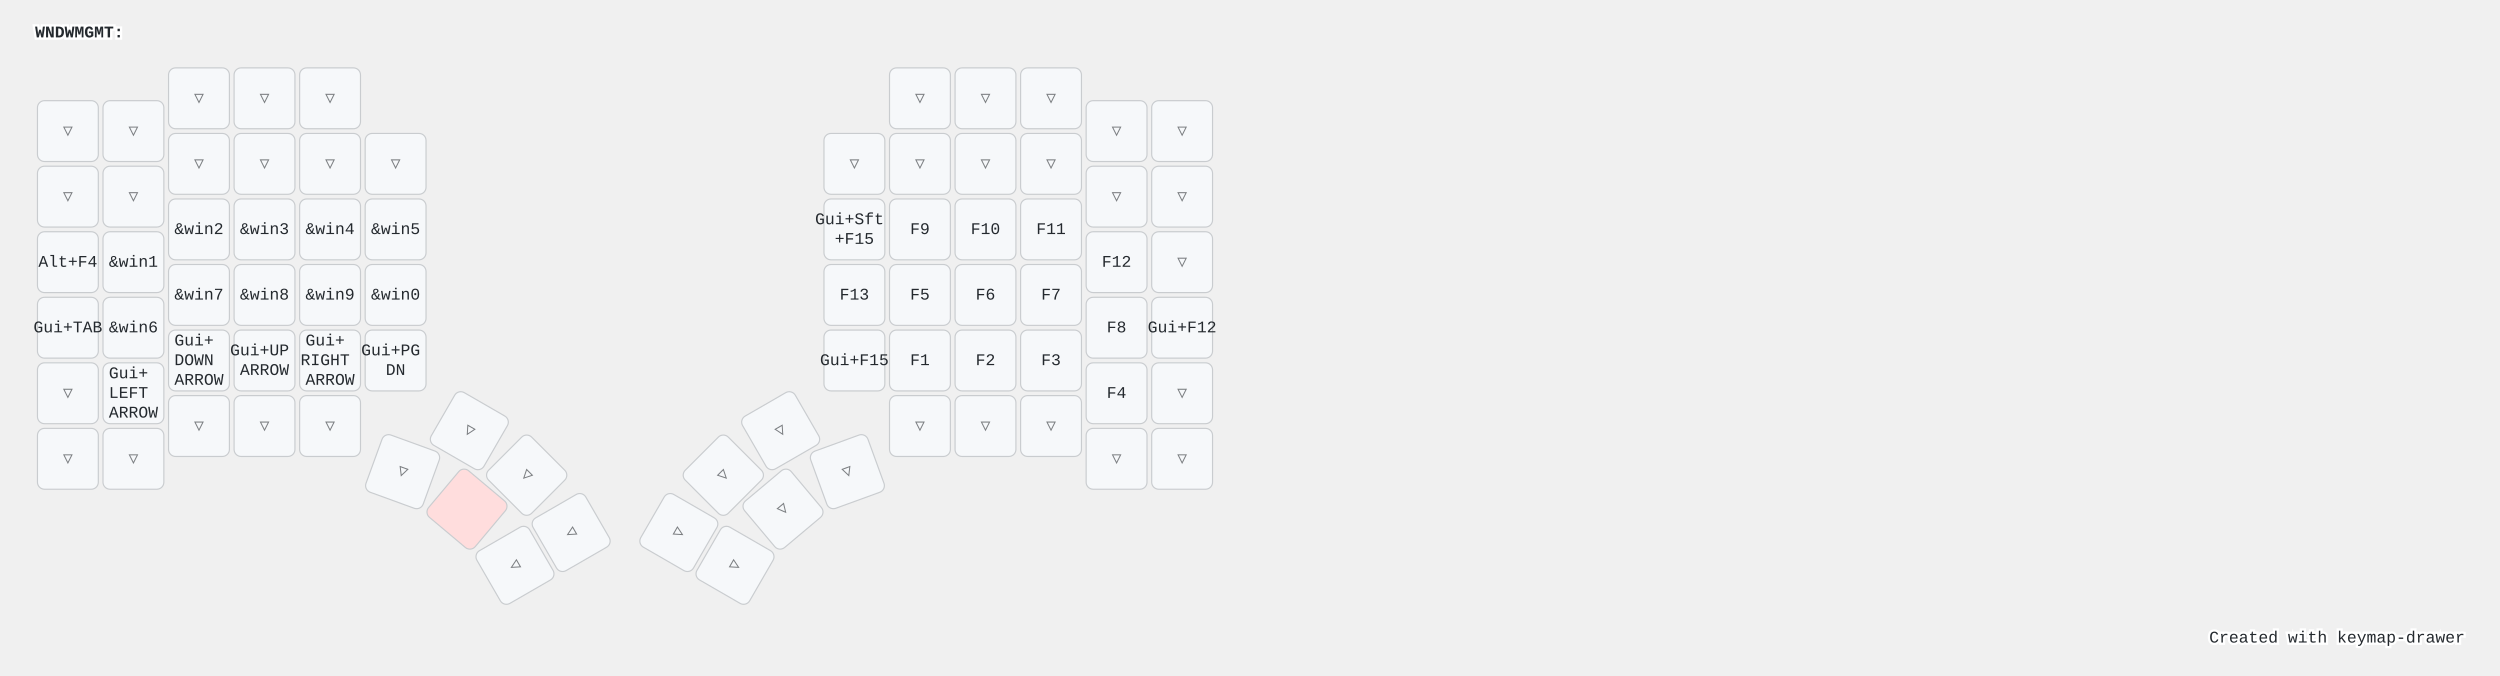
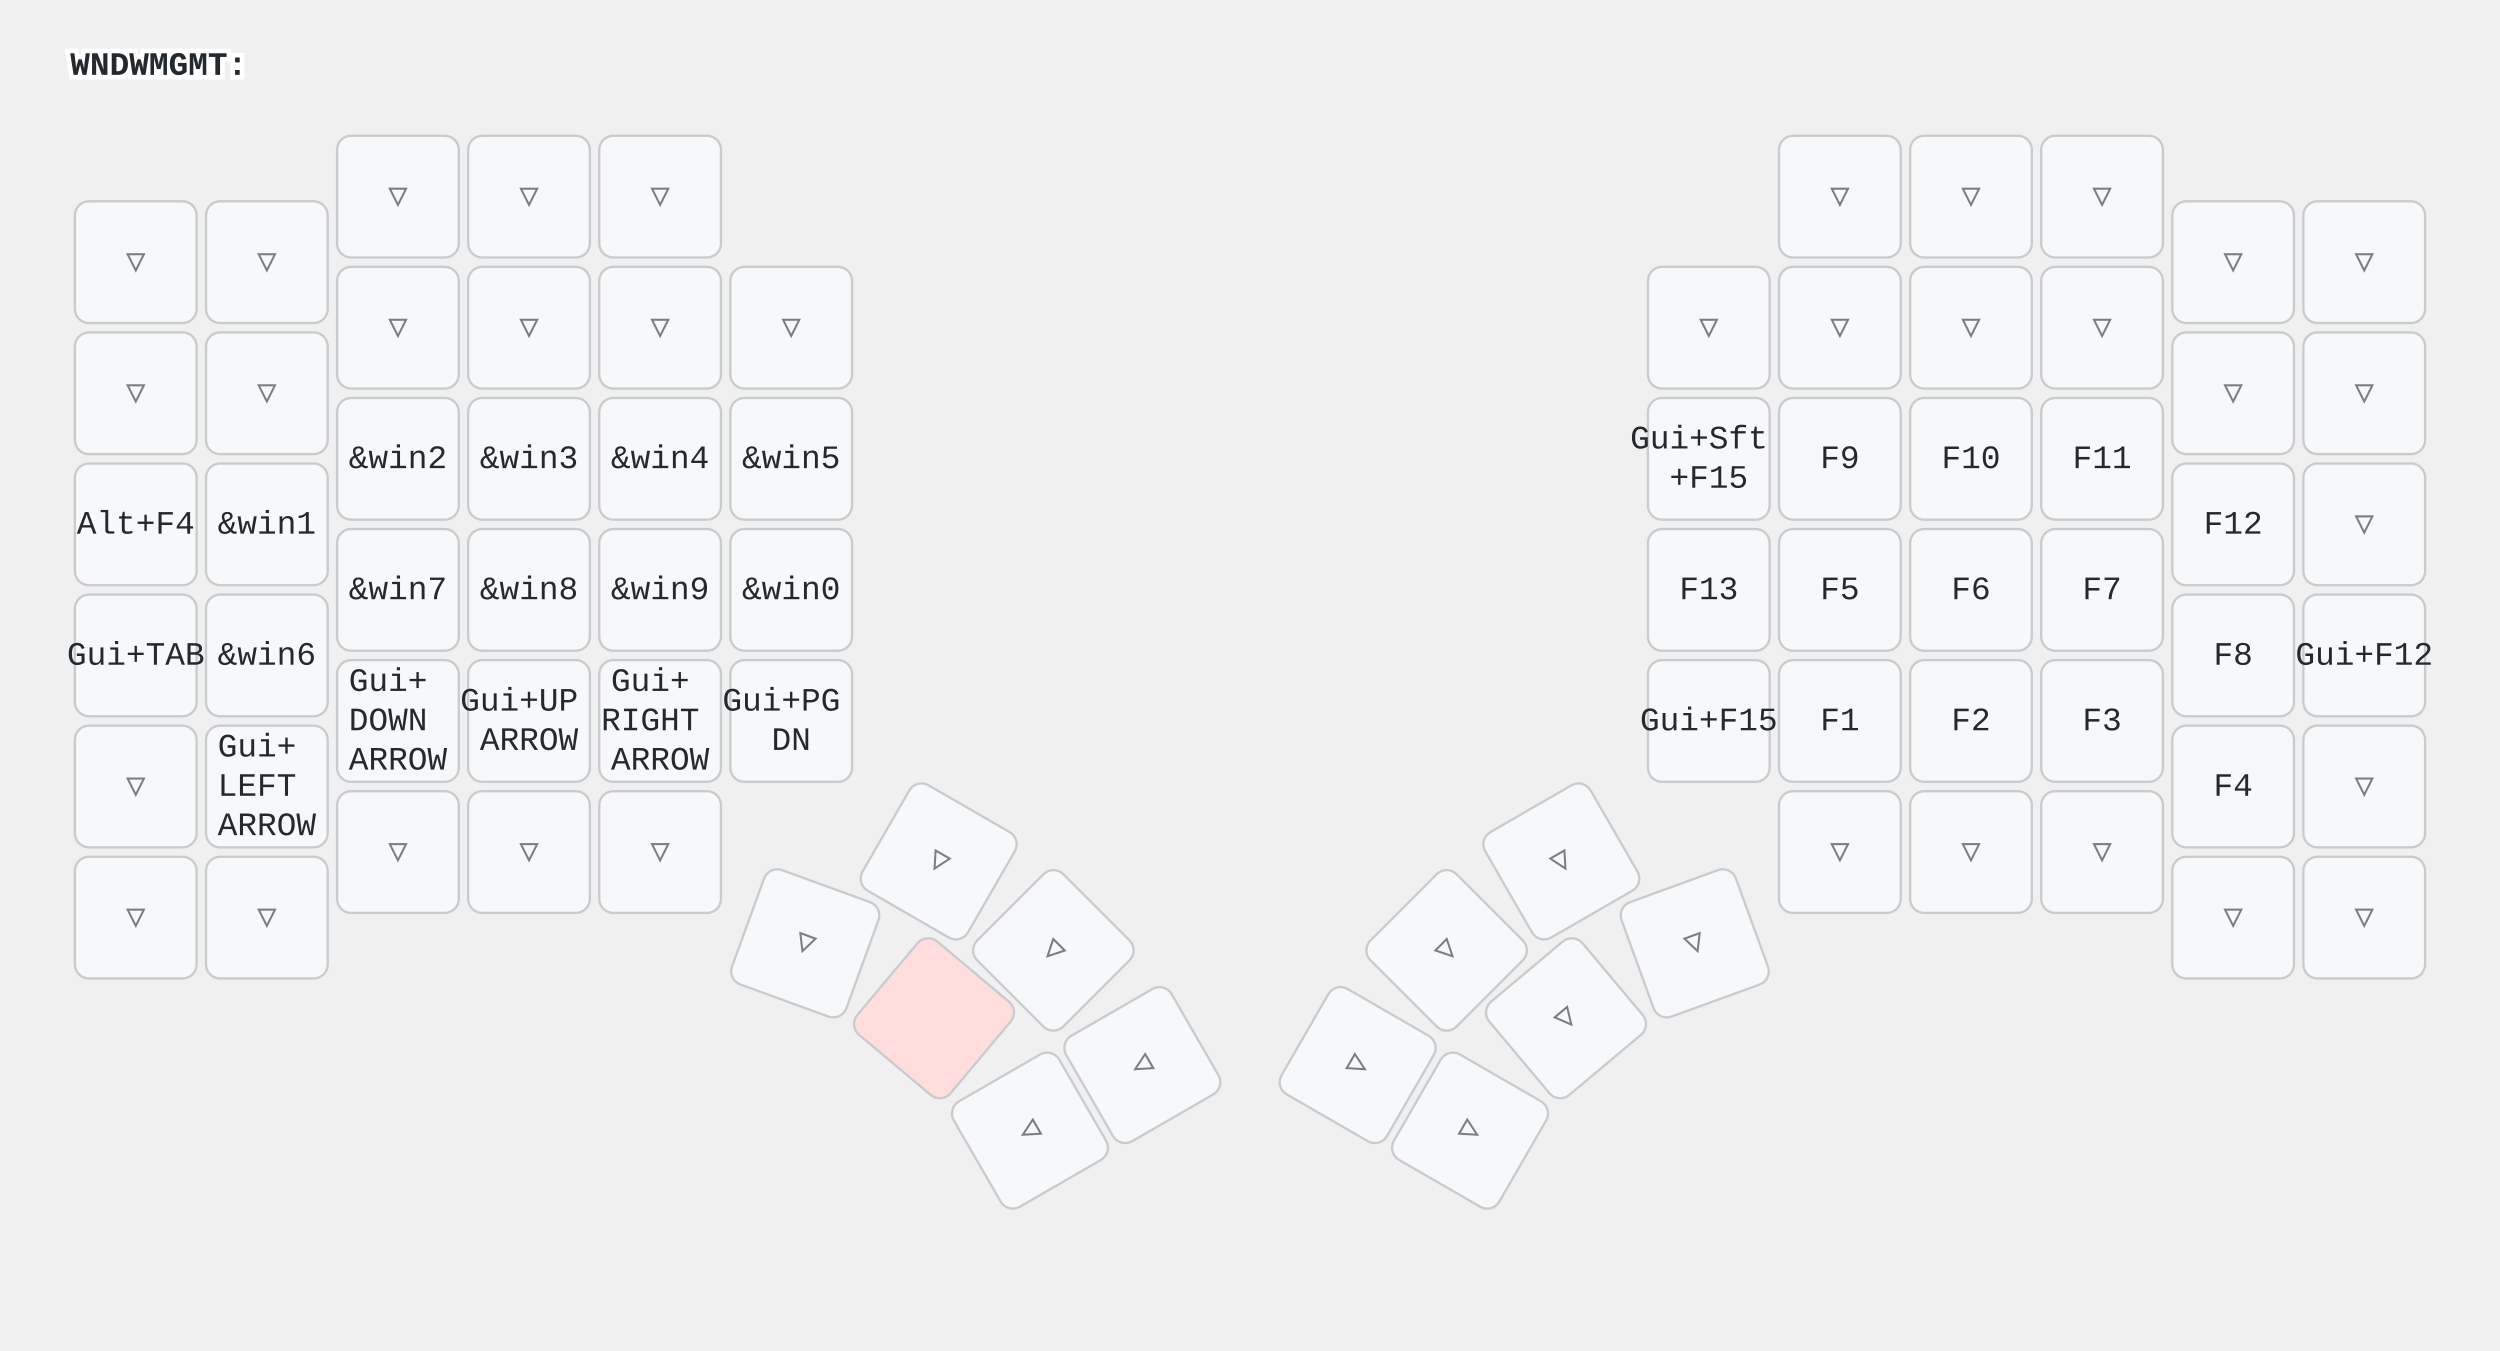
- <svg xmlns="http://www.w3.org/2000/svg" width="2136" height="577" viewBox="0 0 2136 577" class="keymap">
+ <svg xmlns="http://www.w3.org/2000/svg" width="1068" height="577" viewBox="0 0 1068 577" class="keymap">
  <style>/* inherit to force styles through use tags */
svg path {
    fill: inherit;
}

/* font and background color specifications */
svg.keymap {
    font-family: SFMono-Regular,Consolas,Liberation Mono,Menlo,monospace;
    font-size: 14px;
    font-kerning: normal;
    text-rendering: optimizeLegibility;
    fill: #24292e;
}

/* default key styling */
rect.key {
    fill: #f6f8fa;
}

rect.key, rect.combo {
    stroke: #c9cccf;
    stroke-width: 1;
}

/* default key side styling, only used is draw_key_sides is set */
rect.side {
    filter: brightness(90%);
}

/* color accent for combo boxes */
rect.combo, rect.combo-separate {
    fill: #cdf;
}

/* color accent for held keys */
rect.held, rect.combo.held {
    fill: #fdd;
}

/* color accent for ghost (optional) keys */
rect.ghost, rect.combo.ghost {
    stroke-dasharray: 4, 4;
    stroke-width: 2;
}

text {
    text-anchor: middle;
    dominant-baseline: middle;
}

/* styling for layer labels */
text.label {
    font-weight: bold;
    text-anchor: start;
    stroke: white;
    stroke-width: 4;
    paint-order: stroke;
}

/* styling for optional footer */
text.footer {
    text-anchor: end;
    dominant-baseline: auto;
    stroke: white;
    stroke-width: 4;
    paint-order: stroke;
}

/* styling for combo tap, and key non-tap label text */
text.combo, text.hold, text.shifted, text.left, text.right {
    font-size: 11px;
}

text.hold {
    text-anchor: middle;
    dominant-baseline: auto;
}

text.shifted {
    text-anchor: middle;
    dominant-baseline: hanging;
}

text.left {
    text-anchor: start;
}

text.right {
    text-anchor: end;
}

text.layer-activator {
    text-decoration: underline;
}

/* styling for hold/shifted label text in combo box */
text.combo.hold, text.combo.shifted, text.combo.left, text.combo.right {
    font-size: 8px;
}

/* lighter symbol for transparent keys */
text.trans {
    fill: #7b7e81;
}

/* styling for combo dendrons */
path.combo {
    stroke-width: 1;
    stroke: gray;
    fill: none;
}

/* Start Tabler Icons Cleanup */
/* cannot use height/width with glyphs */
.icon-tabler &gt; path {
    fill: inherit;
    stroke: inherit;
    stroke-width: 2;
}
/* hide tabler's default box */
.icon-tabler &gt; path[stroke="none"][fill="none"] {
    visibility: hidden;
}
/* End Tabler Icons Cleanup */

@media (prefers-color-scheme: dark) {
svg.keymap { fill: #d1d6db; }
rect.key { fill: #3f4750; }
rect.key, rect.combo { stroke: #60666c; }
rect.combo, rect.combo-separate { fill: #1f3d7a; }
rect.held, rect.combo.held { fill: #854747; }
text.label, text.footer { stroke: black; }
text.trans { fill: #7e8184; }
path.combo { stroke: #7f7f7f; }

}</style>
  <g transform="translate(30, 0)" class="layer-WNDWMGMT">
    <text x="0" y="28" class="label" id="WNDWMGMT">WNDWMGMT:</text>
    <g transform="translate(0, 56)">
      <g transform="translate(28, 56)" class="key trans keypos-0">
        <rect rx="6" ry="6" x="-26" y="-26" width="52" height="52" class="key trans" />
        <text x="0" y="0" class="key trans tap">▽</text>
      </g>
      <g transform="translate(84, 56)" class="key trans keypos-1">
        <rect rx="6" ry="6" x="-26" y="-26" width="52" height="52" class="key trans" />
        <text x="0" y="0" class="key trans tap">▽</text>
      </g>
      <g transform="translate(140, 28)" class="key trans keypos-2">
        <rect rx="6" ry="6" x="-26" y="-26" width="52" height="52" class="key trans" />
        <text x="0" y="0" class="key trans tap">▽</text>
      </g>
      <g transform="translate(196, 28)" class="key trans keypos-3">
        <rect rx="6" ry="6" x="-26" y="-26" width="52" height="52" class="key trans" />
        <text x="0" y="0" class="key trans tap">▽</text>
      </g>
      <g transform="translate(252, 28)" class="key trans keypos-4">
        <rect rx="6" ry="6" x="-26" y="-26" width="52" height="52" class="key trans" />
        <text x="0" y="0" class="key trans tap">▽</text>
      </g>
      <g transform="translate(756, 28)" class="key trans keypos-5">
        <rect rx="6" ry="6" x="-26" y="-26" width="52" height="52" class="key trans" />
        <text x="0" y="0" class="key trans tap">▽</text>
      </g>
      <g transform="translate(812, 28)" class="key trans keypos-6">
        <rect rx="6" ry="6" x="-26" y="-26" width="52" height="52" class="key trans" />
        <text x="0" y="0" class="key trans tap">▽</text>
      </g>
      <g transform="translate(868, 28)" class="key trans keypos-7">
        <rect rx="6" ry="6" x="-26" y="-26" width="52" height="52" class="key trans" />
        <text x="0" y="0" class="key trans tap">▽</text>
      </g>
      <g transform="translate(924, 56)" class="key trans keypos-8">
        <rect rx="6" ry="6" x="-26" y="-26" width="52" height="52" class="key trans" />
        <text x="0" y="0" class="key trans tap">▽</text>
      </g>
      <g transform="translate(980, 56)" class="key trans keypos-9">
        <rect rx="6" ry="6" x="-26" y="-26" width="52" height="52" class="key trans" />
        <text x="0" y="0" class="key trans tap">▽</text>
      </g>
      <g transform="translate(28, 112)" class="key trans keypos-10">
        <rect rx="6" ry="6" x="-26" y="-26" width="52" height="52" class="key trans" />
        <text x="0" y="0" class="key trans tap">▽</text>
      </g>
      <g transform="translate(84, 112)" class="key trans keypos-11">
        <rect rx="6" ry="6" x="-26" y="-26" width="52" height="52" class="key trans" />
        <text x="0" y="0" class="key trans tap">▽</text>
      </g>
      <g transform="translate(140, 84)" class="key trans keypos-12">
        <rect rx="6" ry="6" x="-26" y="-26" width="52" height="52" class="key trans" />
        <text x="0" y="0" class="key trans tap">▽</text>
      </g>
      <g transform="translate(196, 84)" class="key trans keypos-13">
        <rect rx="6" ry="6" x="-26" y="-26" width="52" height="52" class="key trans" />
        <text x="0" y="0" class="key trans tap">▽</text>
      </g>
      <g transform="translate(252, 84)" class="key trans keypos-14">
        <rect rx="6" ry="6" x="-26" y="-26" width="52" height="52" class="key trans" />
        <text x="0" y="0" class="key trans tap">▽</text>
      </g>
      <g transform="translate(308, 84)" class="key trans keypos-15">
        <rect rx="6" ry="6" x="-26" y="-26" width="52" height="52" class="key trans" />
        <text x="0" y="0" class="key trans tap">▽</text>
      </g>
      <g transform="translate(700, 84)" class="key trans keypos-16">
        <rect rx="6" ry="6" x="-26" y="-26" width="52" height="52" class="key trans" />
        <text x="0" y="0" class="key trans tap">▽</text>
      </g>
      <g transform="translate(756, 84)" class="key trans keypos-17">
        <rect rx="6" ry="6" x="-26" y="-26" width="52" height="52" class="key trans" />
        <text x="0" y="0" class="key trans tap">▽</text>
      </g>
      <g transform="translate(812, 84)" class="key trans keypos-18">
        <rect rx="6" ry="6" x="-26" y="-26" width="52" height="52" class="key trans" />
        <text x="0" y="0" class="key trans tap">▽</text>
      </g>
      <g transform="translate(868, 84)" class="key trans keypos-19">
        <rect rx="6" ry="6" x="-26" y="-26" width="52" height="52" class="key trans" />
        <text x="0" y="0" class="key trans tap">▽</text>
      </g>
      <g transform="translate(924, 112)" class="key trans keypos-20">
        <rect rx="6" ry="6" x="-26" y="-26" width="52" height="52" class="key trans" />
        <text x="0" y="0" class="key trans tap">▽</text>
      </g>
      <g transform="translate(980, 112)" class="key trans keypos-21">
        <rect rx="6" ry="6" x="-26" y="-26" width="52" height="52" class="key trans" />
        <text x="0" y="0" class="key trans tap">▽</text>
      </g>
      <g transform="translate(28, 168)" class="key keypos-22">
        <rect rx="6" ry="6" x="-26" y="-26" width="52" height="52" class="key" />
        <text x="0" y="0" class="key tap">Alt+F4</text>
      </g>
      <g transform="translate(84, 168)" class="key keypos-23">
        <rect rx="6" ry="6" x="-26" y="-26" width="52" height="52" class="key" />
        <text x="0" y="0" class="key tap">&amp;win1</text>
      </g>
      <g transform="translate(140, 140)" class="key keypos-24">
        <rect rx="6" ry="6" x="-26" y="-26" width="52" height="52" class="key" />
        <text x="0" y="0" class="key tap">&amp;win2</text>
      </g>
      <g transform="translate(196, 140)" class="key keypos-25">
        <rect rx="6" ry="6" x="-26" y="-26" width="52" height="52" class="key" />
        <text x="0" y="0" class="key tap">&amp;win3</text>
      </g>
      <g transform="translate(252, 140)" class="key keypos-26">
        <rect rx="6" ry="6" x="-26" y="-26" width="52" height="52" class="key" />
        <text x="0" y="0" class="key tap">&amp;win4</text>
      </g>
      <g transform="translate(308, 140)" class="key keypos-27">
        <rect rx="6" ry="6" x="-26" y="-26" width="52" height="52" class="key" />
        <text x="0" y="0" class="key tap">&amp;win5</text>
      </g>
      <g transform="translate(700, 140)" class="key keypos-28">
        <rect rx="6" ry="6" x="-26" y="-26" width="52" height="52" class="key" />
        <text x="0" y="0" class="key tap">
          <tspan x="0" dy="-0.6em">Gui+Sft</tspan>
          <tspan x="0" dy="1.2em">+F15</tspan>
        </text>
      </g>
      <g transform="translate(756, 140)" class="key keypos-29">
        <rect rx="6" ry="6" x="-26" y="-26" width="52" height="52" class="key" />
        <text x="0" y="0" class="key tap">F9</text>
      </g>
      <g transform="translate(812, 140)" class="key keypos-30">
        <rect rx="6" ry="6" x="-26" y="-26" width="52" height="52" class="key" />
        <text x="0" y="0" class="key tap">F10</text>
      </g>
      <g transform="translate(868, 140)" class="key keypos-31">
        <rect rx="6" ry="6" x="-26" y="-26" width="52" height="52" class="key" />
        <text x="0" y="0" class="key tap">F11</text>
      </g>
      <g transform="translate(924, 168)" class="key keypos-32">
        <rect rx="6" ry="6" x="-26" y="-26" width="52" height="52" class="key" />
        <text x="0" y="0" class="key tap">F12</text>
      </g>
      <g transform="translate(980, 168)" class="key trans keypos-33">
        <rect rx="6" ry="6" x="-26" y="-26" width="52" height="52" class="key trans" />
        <text x="0" y="0" class="key trans tap">▽</text>
      </g>
      <g transform="translate(28, 224)" class="key keypos-34">
        <rect rx="6" ry="6" x="-26" y="-26" width="52" height="52" class="key" />
        <text x="0" y="0" class="key tap">Gui+TAB</text>
      </g>
      <g transform="translate(84, 224)" class="key keypos-35">
        <rect rx="6" ry="6" x="-26" y="-26" width="52" height="52" class="key" />
        <text x="0" y="0" class="key tap">&amp;win6</text>
      </g>
      <g transform="translate(140, 196)" class="key keypos-36">
        <rect rx="6" ry="6" x="-26" y="-26" width="52" height="52" class="key" />
        <text x="0" y="0" class="key tap">&amp;win7</text>
      </g>
      <g transform="translate(196, 196)" class="key keypos-37">
        <rect rx="6" ry="6" x="-26" y="-26" width="52" height="52" class="key" />
        <text x="0" y="0" class="key tap">&amp;win8</text>
      </g>
      <g transform="translate(252, 196)" class="key keypos-38">
        <rect rx="6" ry="6" x="-26" y="-26" width="52" height="52" class="key" />
        <text x="0" y="0" class="key tap">&amp;win9</text>
      </g>
      <g transform="translate(308, 196)" class="key keypos-39">
        <rect rx="6" ry="6" x="-26" y="-26" width="52" height="52" class="key" />
        <text x="0" y="0" class="key tap">&amp;win0</text>
      </g>
      <g transform="translate(700, 196)" class="key keypos-40">
        <rect rx="6" ry="6" x="-26" y="-26" width="52" height="52" class="key" />
        <text x="0" y="0" class="key tap">F13</text>
      </g>
      <g transform="translate(756, 196)" class="key keypos-41">
        <rect rx="6" ry="6" x="-26" y="-26" width="52" height="52" class="key" />
        <text x="0" y="0" class="key tap">F5</text>
      </g>
      <g transform="translate(812, 196)" class="key keypos-42">
        <rect rx="6" ry="6" x="-26" y="-26" width="52" height="52" class="key" />
        <text x="0" y="0" class="key tap">F6</text>
      </g>
      <g transform="translate(868, 196)" class="key keypos-43">
        <rect rx="6" ry="6" x="-26" y="-26" width="52" height="52" class="key" />
        <text x="0" y="0" class="key tap">F7</text>
      </g>
      <g transform="translate(924, 224)" class="key keypos-44">
        <rect rx="6" ry="6" x="-26" y="-26" width="52" height="52" class="key" />
        <text x="0" y="0" class="key tap">F8</text>
      </g>
      <g transform="translate(980, 224)" class="key keypos-45">
        <rect rx="6" ry="6" x="-26" y="-26" width="52" height="52" class="key" />
        <text x="0" y="0" class="key tap">Gui+F12</text>
      </g>
      <g transform="translate(28, 280)" class="key trans keypos-46">
        <rect rx="6" ry="6" x="-26" y="-26" width="52" height="52" class="key trans" />
        <text x="0" y="0" class="key trans tap">▽</text>
      </g>
      <g transform="translate(84, 280)" class="key keypos-47">
        <rect rx="6" ry="6" x="-26" y="-26" width="52" height="52" class="key" />
        <text x="0" y="0" class="key tap">
          <tspan x="0" dy="-1.2em">Gui+</tspan>
          <tspan x="0" dy="1.2em">LEFT</tspan>
          <tspan x="0" dy="1.2em">ARROW</tspan>
        </text>
      </g>
      <g transform="translate(140, 252)" class="key keypos-48">
        <rect rx="6" ry="6" x="-26" y="-26" width="52" height="52" class="key" />
        <text x="0" y="0" class="key tap">
          <tspan x="0" dy="-1.2em">Gui+</tspan>
          <tspan x="0" dy="1.2em">DOWN</tspan>
          <tspan x="0" dy="1.2em">ARROW</tspan>
        </text>
      </g>
      <g transform="translate(196, 252)" class="key keypos-49">
        <rect rx="6" ry="6" x="-26" y="-26" width="52" height="52" class="key" />
        <text x="0" y="0" class="key tap">
          <tspan x="0" dy="-0.6em">Gui+UP</tspan>
          <tspan x="0" dy="1.2em">ARROW</tspan>
        </text>
      </g>
      <g transform="translate(252, 252)" class="key keypos-50">
        <rect rx="6" ry="6" x="-26" y="-26" width="52" height="52" class="key" />
        <text x="0" y="0" class="key tap">
          <tspan x="0" dy="-1.2em">Gui+</tspan>
          <tspan x="0" dy="1.2em">RIGHT</tspan>
          <tspan x="0" dy="1.2em">ARROW</tspan>
        </text>
      </g>
      <g transform="translate(308, 252)" class="key keypos-51">
        <rect rx="6" ry="6" x="-26" y="-26" width="52" height="52" class="key" />
        <text x="0" y="0" class="key tap">
          <tspan x="0" dy="-0.6em">Gui+PG</tspan>
          <tspan x="0" dy="1.2em">DN</tspan>
        </text>
      </g>
      <g transform="translate(371, 312) rotate(30.0)" class="key trans keypos-52">
        <rect rx="6" ry="6" x="-26" y="-26" width="52" height="52" class="key trans" />
        <text x="0" y="0" class="key trans tap">▽</text>
      </g>
      <g transform="translate(420, 350) rotate(45.0)" class="key trans keypos-53">
        <rect rx="6" ry="6" x="-26" y="-26" width="52" height="52" class="key trans" />
        <text x="0" y="0" class="key trans tap">▽</text>
      </g>
      <g transform="translate(458, 399) rotate(60.0)" class="key trans keypos-54">
        <rect rx="6" ry="6" x="-26" y="-26" width="52" height="52" class="key trans" />
        <text x="0" y="0" class="key trans tap">▽</text>
      </g>
      <g transform="translate(550, 399) rotate(-60.0)" class="key trans keypos-55">
        <rect rx="6" ry="6" x="-26" y="-26" width="52" height="52" class="key trans" />
        <text x="0" y="0" class="key trans tap">▽</text>
      </g>
      <g transform="translate(588, 350) rotate(-45.0)" class="key trans keypos-56">
        <rect rx="6" ry="6" x="-26" y="-26" width="52" height="52" class="key trans" />
        <text x="0" y="0" class="key trans tap">▽</text>
      </g>
      <g transform="translate(637, 312) rotate(-30.0)" class="key trans keypos-57">
        <rect rx="6" ry="6" x="-26" y="-26" width="52" height="52" class="key trans" />
        <text x="0" y="0" class="key trans tap">▽</text>
      </g>
      <g transform="translate(700, 252)" class="key keypos-58">
        <rect rx="6" ry="6" x="-26" y="-26" width="52" height="52" class="key" />
        <text x="0" y="0" class="key tap">Gui+F15</text>
      </g>
      <g transform="translate(756, 252)" class="key keypos-59">
        <rect rx="6" ry="6" x="-26" y="-26" width="52" height="52" class="key" />
        <text x="0" y="0" class="key tap">F1</text>
      </g>
      <g transform="translate(812, 252)" class="key keypos-60">
        <rect rx="6" ry="6" x="-26" y="-26" width="52" height="52" class="key" />
        <text x="0" y="0" class="key tap">F2</text>
      </g>
      <g transform="translate(868, 252)" class="key keypos-61">
        <rect rx="6" ry="6" x="-26" y="-26" width="52" height="52" class="key" />
        <text x="0" y="0" class="key tap">F3</text>
      </g>
      <g transform="translate(924, 280)" class="key keypos-62">
        <rect rx="6" ry="6" x="-26" y="-26" width="52" height="52" class="key" />
        <text x="0" y="0" class="key tap">F4</text>
      </g>
      <g transform="translate(980, 280)" class="key trans keypos-63">
        <rect rx="6" ry="6" x="-26" y="-26" width="52" height="52" class="key trans" />
        <text x="0" y="0" class="key trans tap">▽</text>
      </g>
      <g transform="translate(28, 336)" class="key trans keypos-64">
        <rect rx="6" ry="6" x="-26" y="-26" width="52" height="52" class="key trans" />
        <text x="0" y="0" class="key trans tap">▽</text>
      </g>
      <g transform="translate(84, 336)" class="key trans keypos-65">
        <rect rx="6" ry="6" x="-26" y="-26" width="52" height="52" class="key trans" />
        <text x="0" y="0" class="key trans tap">▽</text>
      </g>
      <g transform="translate(140, 308)" class="key trans keypos-66">
        <rect rx="6" ry="6" x="-26" y="-26" width="52" height="52" class="key trans" />
        <text x="0" y="0" class="key trans tap">▽</text>
      </g>
      <g transform="translate(196, 308)" class="key trans keypos-67">
        <rect rx="6" ry="6" x="-26" y="-26" width="52" height="52" class="key trans" />
        <text x="0" y="0" class="key trans tap">▽</text>
      </g>
      <g transform="translate(252, 308)" class="key trans keypos-68">
        <rect rx="6" ry="6" x="-26" y="-26" width="52" height="52" class="key trans" />
        <text x="0" y="0" class="key trans tap">▽</text>
      </g>
      <g transform="translate(314, 347) rotate(20.0)" class="key trans keypos-69">
        <rect rx="6" ry="6" x="-26" y="-26" width="52" height="52" class="key trans" />
        <text x="0" y="0" class="key trans tap">▽</text>
      </g>
      <g transform="translate(369, 379) rotate(40.0)" class="key held keypos-70">
        <rect rx="6" ry="6" x="-26" y="-26" width="52" height="52" class="key held" />
      </g>
      <g transform="translate(410, 427) rotate(60.0)" class="key trans keypos-71">
        <rect rx="6" ry="6" x="-26" y="-26" width="52" height="52" class="key trans" />
        <text x="0" y="0" class="key trans tap">▽</text>
      </g>
      <g transform="translate(598, 427) rotate(-60.0)" class="key trans keypos-72">
        <rect rx="6" ry="6" x="-26" y="-26" width="52" height="52" class="key trans" />
        <text x="0" y="0" class="key trans tap">▽</text>
      </g>
      <g transform="translate(639, 379) rotate(-40.0)" class="key trans keypos-73">
        <rect rx="6" ry="6" x="-26" y="-26" width="52" height="52" class="key trans" />
        <text x="0" y="0" class="key trans tap">▽</text>
      </g>
      <g transform="translate(694, 347) rotate(-20.0)" class="key trans keypos-74">
        <rect rx="6" ry="6" x="-26" y="-26" width="52" height="52" class="key trans" />
        <text x="0" y="0" class="key trans tap">▽</text>
      </g>
      <g transform="translate(756, 308)" class="key trans keypos-75">
        <rect rx="6" ry="6" x="-26" y="-26" width="52" height="52" class="key trans" />
        <text x="0" y="0" class="key trans tap">▽</text>
      </g>
      <g transform="translate(812, 308)" class="key trans keypos-76">
        <rect rx="6" ry="6" x="-26" y="-26" width="52" height="52" class="key trans" />
        <text x="0" y="0" class="key trans tap">▽</text>
      </g>
      <g transform="translate(868, 308)" class="key trans keypos-77">
        <rect rx="6" ry="6" x="-26" y="-26" width="52" height="52" class="key trans" />
        <text x="0" y="0" class="key trans tap">▽</text>
      </g>
      <g transform="translate(924, 336)" class="key trans keypos-78">
        <rect rx="6" ry="6" x="-26" y="-26" width="52" height="52" class="key trans" />
        <text x="0" y="0" class="key trans tap">▽</text>
      </g>
      <g transform="translate(980, 336)" class="key trans keypos-79">
        <rect rx="6" ry="6" x="-26" y="-26" width="52" height="52" class="key trans" />
        <text x="0" y="0" class="key trans tap">▽</text>
      </g>
    </g>
  </g>
-   <text x="2106.0" y="549.0" class="footer">Created with <a href="https://github.com/caksoylar/keymap-drawer">keymap-drawer</a>
-   </text>
</svg>
